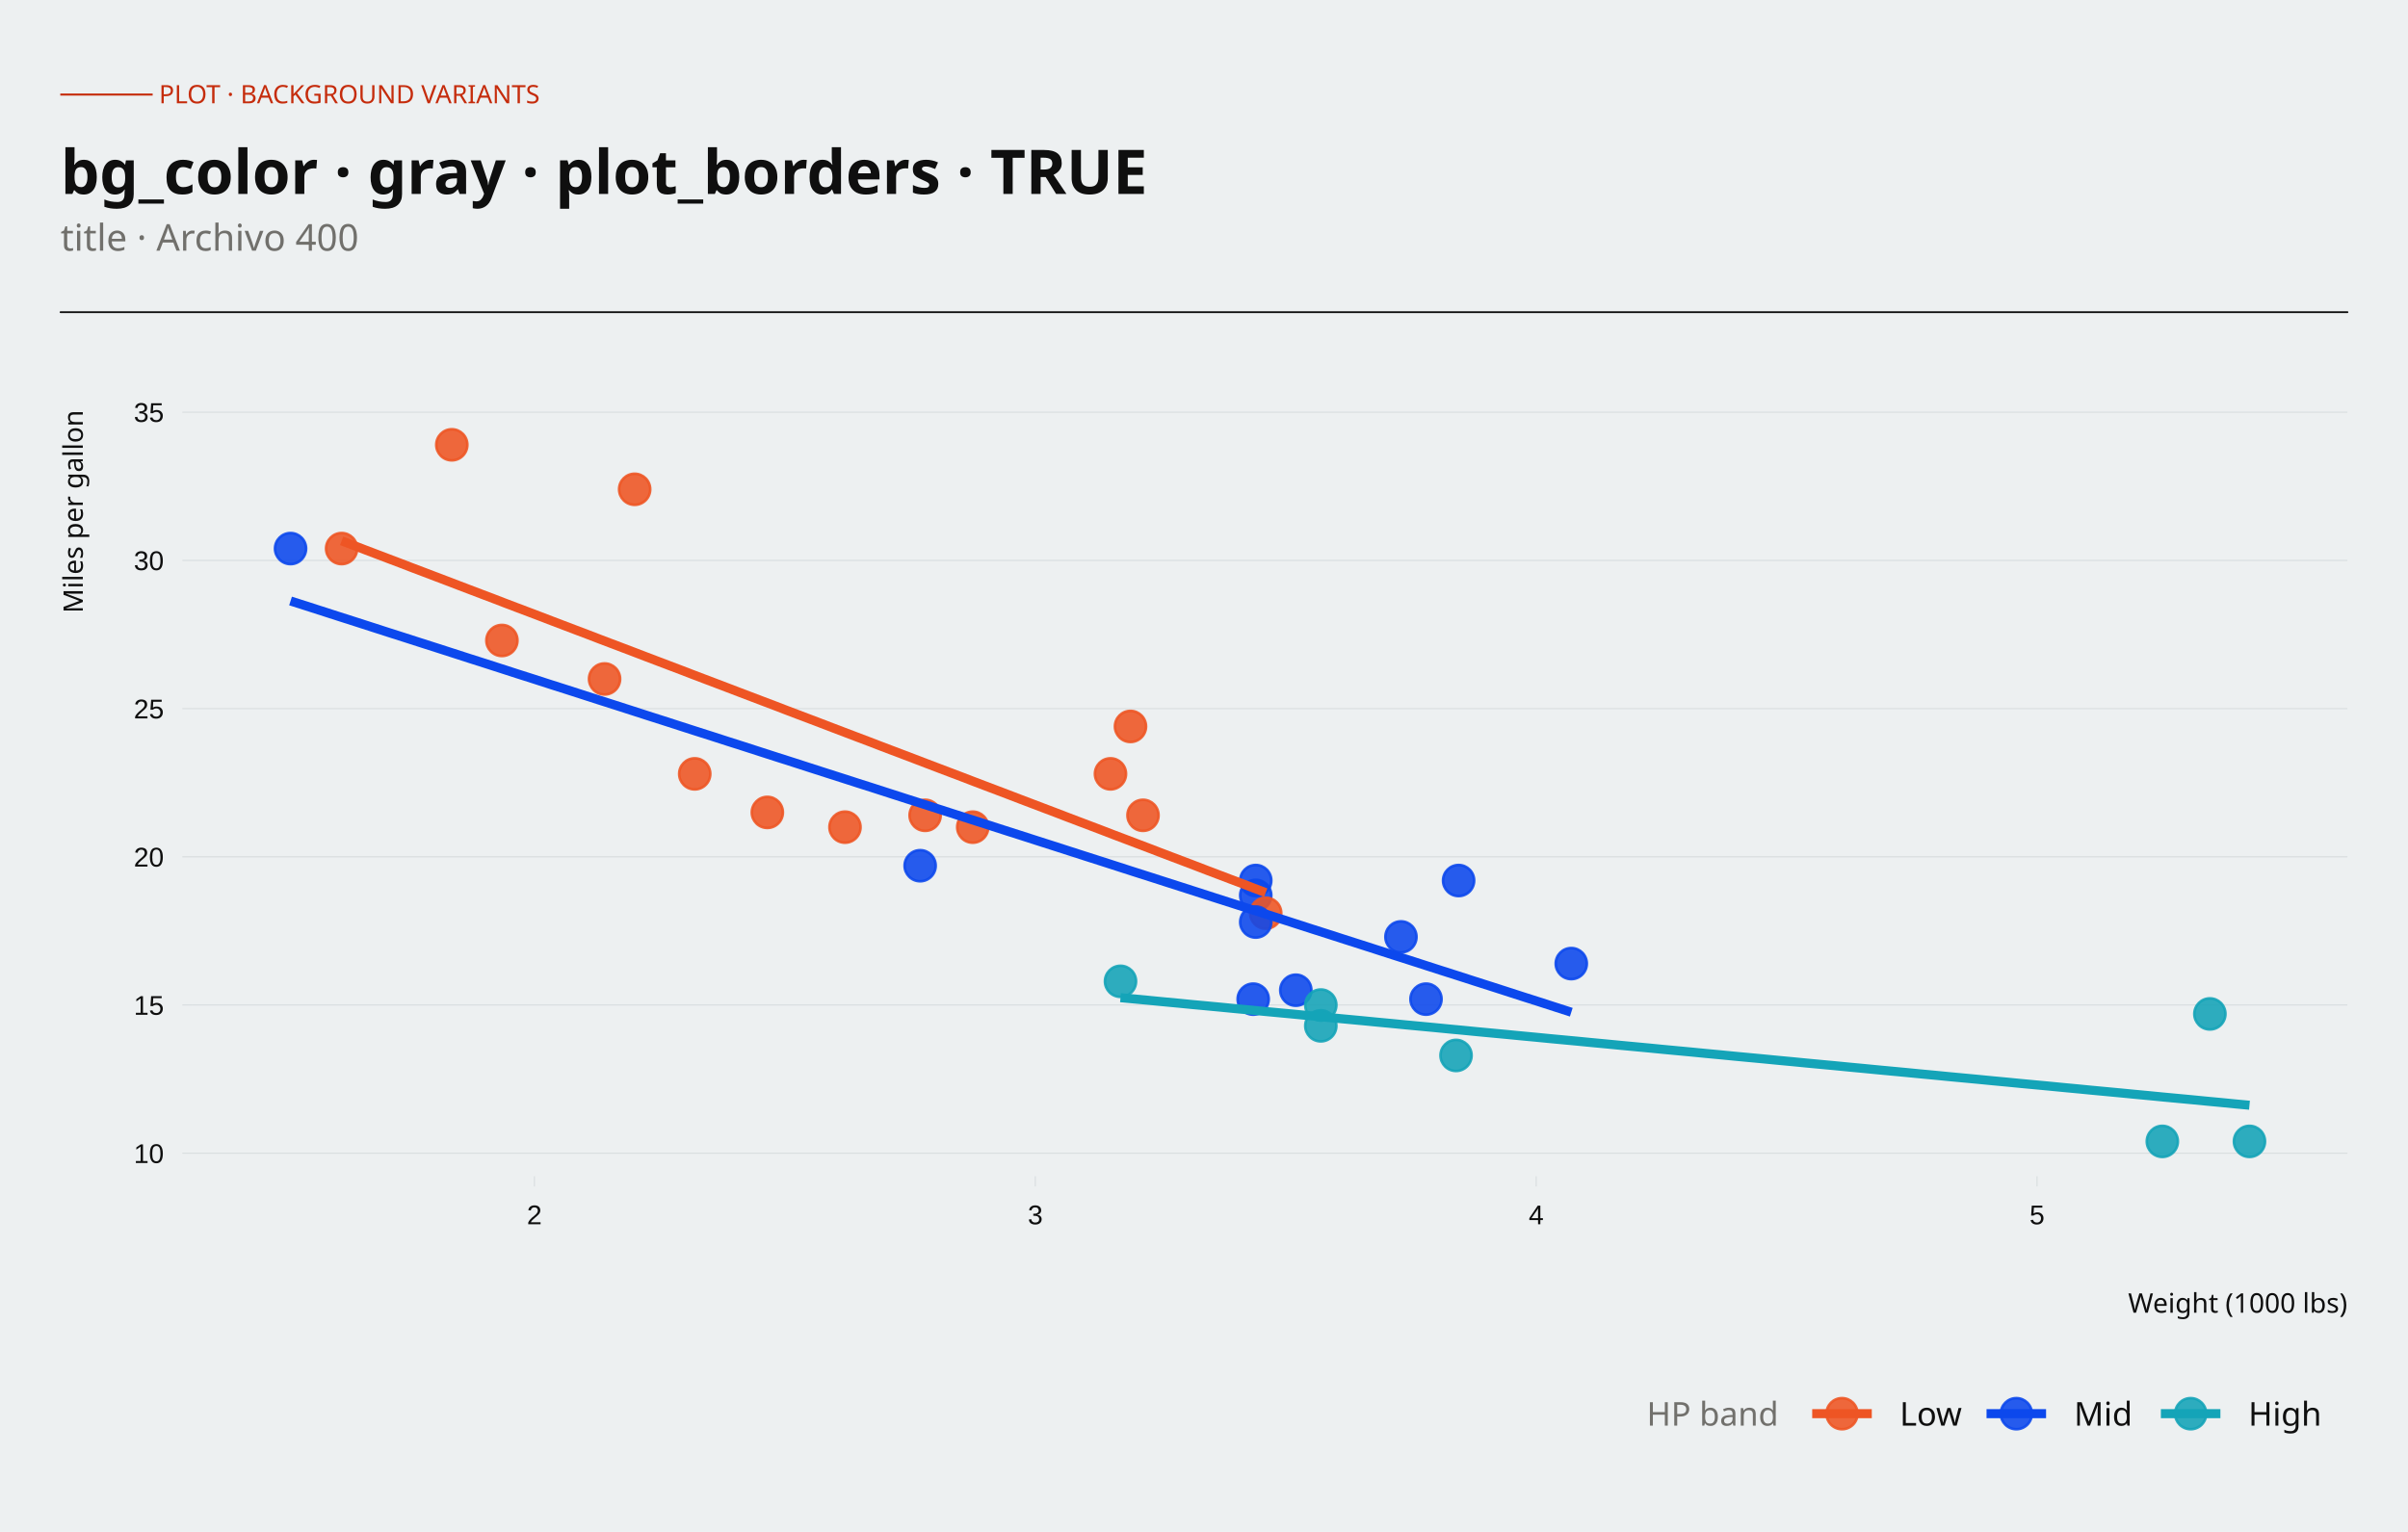
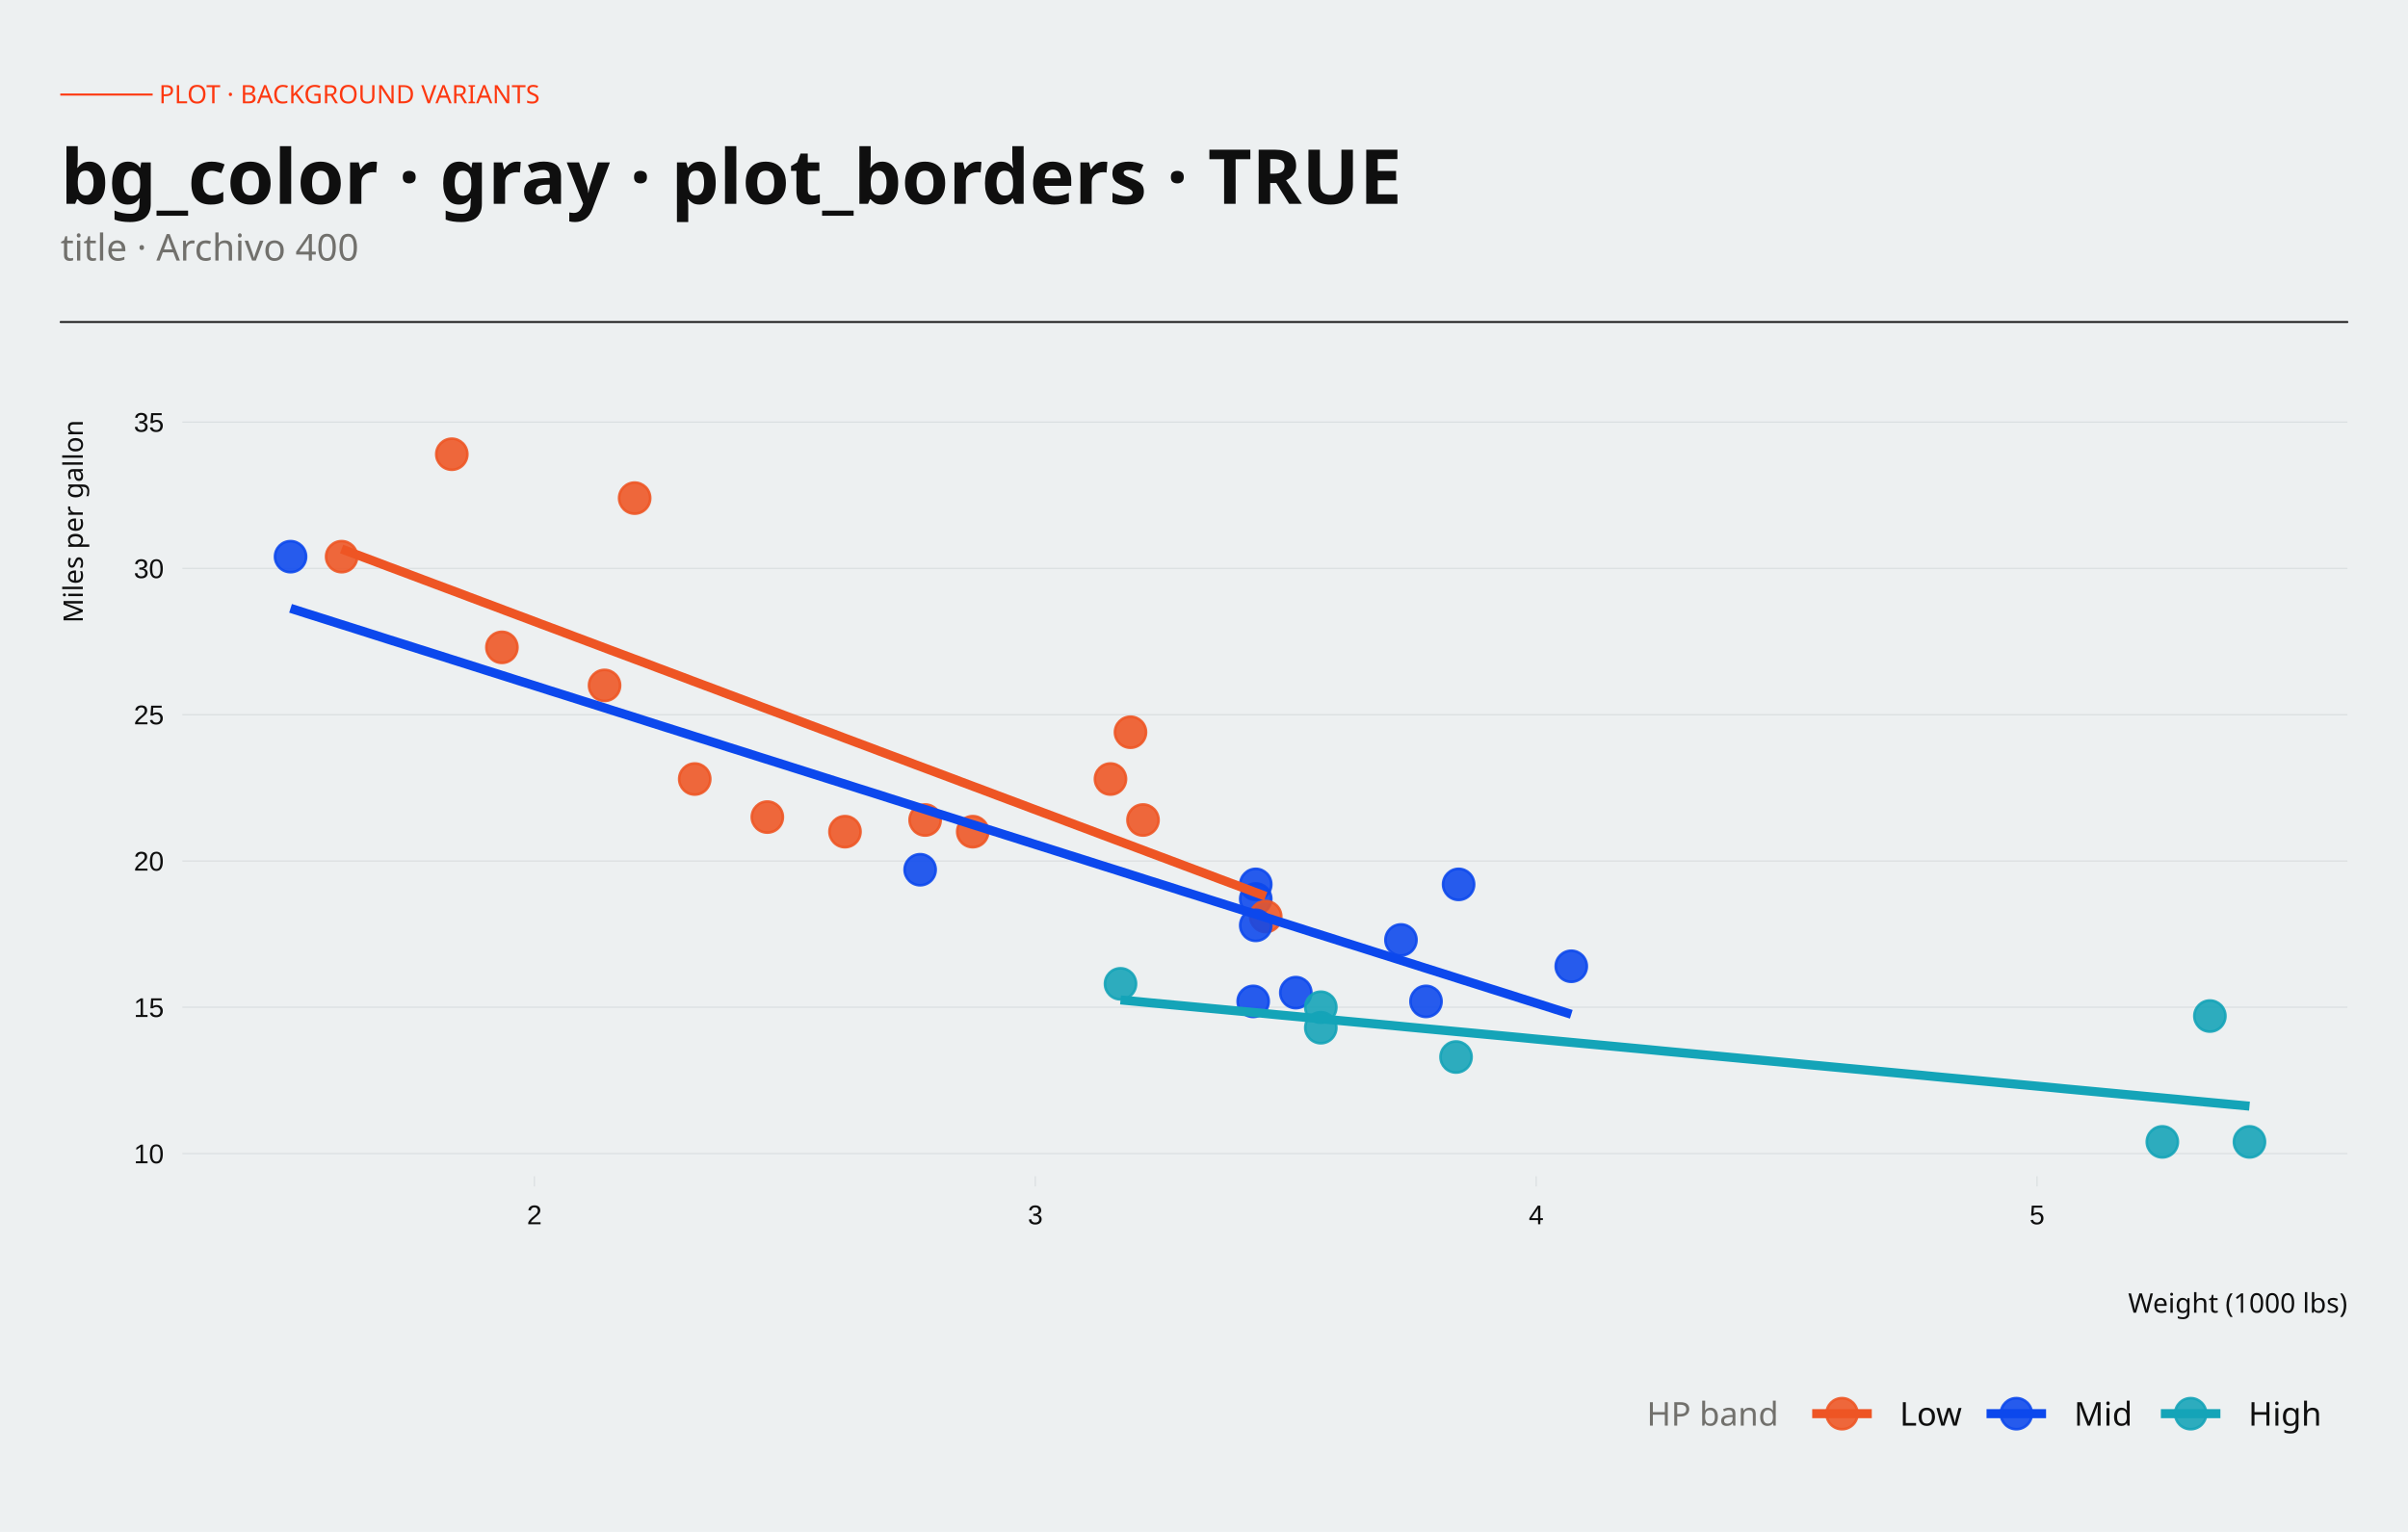
<svg xmlns="http://www.w3.org/2000/svg" width="396.00pt" height="252.00pt" viewBox="0 0 396.00 252.00">
  <g class="svglite">
    <defs>
      <style type="text/css">
    .svglite line, .svglite polyline, .svglite polygon, .svglite path, .svglite rect, .svglite circle {
      fill: none;
      stroke: #000000;
      stroke-linecap: round;
      stroke-linejoin: round;
      stroke-miterlimit: 10.00;
    }
    .svglite text {
      white-space: pre;
    }
    .svglite g.glyphgroup path {
      fill: inherit;
      stroke: none;
    }
  </style>
    </defs>
    <rect width="100%" height="100%" style="stroke: none; fill: none;" />
    <defs>
      <clipPath id="cpMC4wMHwzOTYuMDB8MC4wMHwyNTIuMDA=">
        <rect x="0.00" y="0.00" width="396.00" height="252.00" />
      </clipPath>
    </defs>
    <g clip-path="url(#cpMC4wMHwzOTYuMDB8MC4wMHwyNTIuMDA=)">
      <rect x="-0" y="-0" width="396.00" height="252.00" style="stroke-width: 0.65; stroke: none; fill: #EDF0F1;" />
    </g>
    <defs>
-       <clipPath id="cpMzEuNjd8Mzg2LjA0fDY3LjQ0fDE5My40OQ==">
-         <rect x="31.67" y="67.44" width="354.37" height="126.05" />
+       <clipPath id="cpMzEuNjd8Mzg2LjA0fDY5LjA2fDE5My40OQ==">
+         <rect x="31.67" y="69.06" width="354.37" height="124.43" />
      </clipPath>
    </defs>
-     <g clip-path="url(#cpMzEuNjd8Mzg2LjA0fDY3LjQ0fDE5My40OQ==)">
-       <rect x="31.67" y="67.44" width="354.37" height="126.05" style="stroke-width: 0.65; stroke: none; fill: #EDF0F1;" />
-       <polyline points="31.67,189.71 386.04,189.71 " style="stroke-width: 0.15; stroke: #D4D9DB; stroke-linecap: butt;" />
-       <polyline points="31.67,165.33 386.04,165.33 " style="stroke-width: 0.15; stroke: #D4D9DB; stroke-linecap: butt;" />
-       <polyline points="31.67,140.95 386.04,140.95 " style="stroke-width: 0.15; stroke: #D4D9DB; stroke-linecap: butt;" />
-       <polyline points="31.67,116.57 386.04,116.57 " style="stroke-width: 0.15; stroke: #D4D9DB; stroke-linecap: butt;" />
-       <polyline points="31.67,92.19 386.04,92.19 " style="stroke-width: 0.15; stroke: #D4D9DB; stroke-linecap: butt;" />
-       <polyline points="31.67,67.81 386.04,67.81 " style="stroke-width: 0.15; stroke: #D4D9DB; stroke-linecap: butt;" />
-       <circle cx="138.96" cy="136.07" r="2.56" style="stroke-width: 0.43; stroke: #EE5524; stroke-opacity: 0.88; fill: #EE5524; fill-opacity: 0.88;" />
-       <circle cx="159.97" cy="136.07" r="2.56" style="stroke-width: 0.43; stroke: #EE5524; stroke-opacity: 0.88; fill: #EE5524; fill-opacity: 0.88;" />
-       <circle cx="114.25" cy="127.30" r="2.56" style="stroke-width: 0.43; stroke: #EE5524; stroke-opacity: 0.88; fill: #EE5524; fill-opacity: 0.88;" />
-       <circle cx="187.97" cy="134.12" r="2.56" style="stroke-width: 0.43; stroke: #EE5524; stroke-opacity: 0.88; fill: #EE5524; fill-opacity: 0.88;" />
-       <circle cx="206.51" cy="147.29" r="2.56" style="stroke-width: 0.43; stroke: #0C48ED; stroke-opacity: 0.88; fill: #0C48ED; fill-opacity: 0.88;" />
-       <circle cx="208.15" cy="150.22" r="2.56" style="stroke-width: 0.43; stroke: #EE5524; stroke-opacity: 0.88; fill: #EE5524; fill-opacity: 0.88;" />
-       <circle cx="217.21" cy="168.75" r="2.56" style="stroke-width: 0.43; stroke: #14A4B8; stroke-opacity: 0.88; fill: #14A4B8; fill-opacity: 0.88;" />
-       <circle cx="185.91" cy="119.50" r="2.56" style="stroke-width: 0.43; stroke: #EE5524; stroke-opacity: 0.88; fill: #EE5524; fill-opacity: 0.88;" />
-       <circle cx="182.62" cy="127.30" r="2.56" style="stroke-width: 0.43; stroke: #EE5524; stroke-opacity: 0.88; fill: #EE5524; fill-opacity: 0.88;" />
-       <circle cx="206.51" cy="144.85" r="2.56" style="stroke-width: 0.43; stroke: #0C48ED; stroke-opacity: 0.88; fill: #0C48ED; fill-opacity: 0.88;" />
-       <circle cx="206.51" cy="151.68" r="2.56" style="stroke-width: 0.43; stroke: #0C48ED; stroke-opacity: 0.88; fill: #0C48ED; fill-opacity: 0.88;" />
-       <circle cx="258.40" cy="158.51" r="2.56" style="stroke-width: 0.43; stroke: #0C48ED; stroke-opacity: 0.88; fill: #0C48ED; fill-opacity: 0.88;" />
-       <circle cx="230.39" cy="154.12" r="2.56" style="stroke-width: 0.43; stroke: #0C48ED; stroke-opacity: 0.88; fill: #0C48ED; fill-opacity: 0.88;" />
-       <circle cx="234.51" cy="164.36" r="2.56" style="stroke-width: 0.43; stroke: #0C48ED; stroke-opacity: 0.88; fill: #0C48ED; fill-opacity: 0.88;" />
-       <circle cx="355.60" cy="187.76" r="2.56" style="stroke-width: 0.43; stroke: #14A4B8; stroke-opacity: 0.88; fill: #14A4B8; fill-opacity: 0.88;" />
-       <circle cx="369.93" cy="187.76" r="2.56" style="stroke-width: 0.43; stroke: #14A4B8; stroke-opacity: 0.88; fill: #14A4B8; fill-opacity: 0.88;" />
-       <circle cx="363.42" cy="166.79" r="2.56" style="stroke-width: 0.43; stroke: #14A4B8; stroke-opacity: 0.88; fill: #14A4B8; fill-opacity: 0.88;" />
-       <circle cx="104.37" cy="80.49" r="2.56" style="stroke-width: 0.43; stroke: #EE5524; stroke-opacity: 0.88; fill: #EE5524; fill-opacity: 0.88;" />
-       <circle cx="56.18" cy="90.24" r="2.56" style="stroke-width: 0.43; stroke: #EE5524; stroke-opacity: 0.88; fill: #EE5524; fill-opacity: 0.88;" />
-       <circle cx="74.30" cy="73.17" r="2.56" style="stroke-width: 0.43; stroke: #EE5524; stroke-opacity: 0.88; fill: #EE5524; fill-opacity: 0.88;" />
-       <circle cx="126.19" cy="133.64" r="2.56" style="stroke-width: 0.43; stroke: #EE5524; stroke-opacity: 0.88; fill: #EE5524; fill-opacity: 0.88;" />
-       <circle cx="213.10" cy="162.89" r="2.56" style="stroke-width: 0.43; stroke: #0C48ED; stroke-opacity: 0.88; fill: #0C48ED; fill-opacity: 0.88;" />
-       <circle cx="206.09" cy="164.36" r="2.56" style="stroke-width: 0.43; stroke: #0C48ED; stroke-opacity: 0.88; fill: #0C48ED; fill-opacity: 0.88;" />
-       <circle cx="239.45" cy="173.62" r="2.56" style="stroke-width: 0.43; stroke: #14A4B8; stroke-opacity: 0.88; fill: #14A4B8; fill-opacity: 0.88;" />
-       <circle cx="239.87" cy="144.85" r="2.56" style="stroke-width: 0.43; stroke: #0C48ED; stroke-opacity: 0.88; fill: #0C48ED; fill-opacity: 0.88;" />
-       <circle cx="82.54" cy="105.36" r="2.56" style="stroke-width: 0.43; stroke: #EE5524; stroke-opacity: 0.88; fill: #EE5524; fill-opacity: 0.88;" />
-       <circle cx="99.42" cy="111.69" r="2.56" style="stroke-width: 0.43; stroke: #EE5524; stroke-opacity: 0.88; fill: #EE5524; fill-opacity: 0.88;" />
-       <circle cx="47.78" cy="90.24" r="2.56" style="stroke-width: 0.43; stroke: #0C48ED; stroke-opacity: 0.88; fill: #0C48ED; fill-opacity: 0.88;" />
-       <circle cx="184.27" cy="161.43" r="2.56" style="stroke-width: 0.43; stroke: #14A4B8; stroke-opacity: 0.88; fill: #14A4B8; fill-opacity: 0.88;" />
-       <circle cx="151.32" cy="142.41" r="2.56" style="stroke-width: 0.43; stroke: #0C48ED; stroke-opacity: 0.88; fill: #0C48ED; fill-opacity: 0.88;" />
-       <circle cx="217.21" cy="165.33" r="2.56" style="stroke-width: 0.43; stroke: #14A4B8; stroke-opacity: 0.88; fill: #14A4B8; fill-opacity: 0.88;" />
-       <circle cx="152.14" cy="134.12" r="2.56" style="stroke-width: 0.43; stroke: #EE5524; stroke-opacity: 0.88; fill: #EE5524; fill-opacity: 0.88;" />
-       <polyline points="56.18,88.97 58.10,89.70 60.03,90.44 61.95,91.17 63.87,91.90 65.80,92.63 67.72,93.37 69.65,94.10 71.57,94.83 73.49,95.56 75.42,96.30 77.34,97.03 79.26,97.76 81.19,98.49 83.11,99.23 85.03,99.96 86.96,100.69 88.88,101.42 90.81,102.16 92.73,102.89 94.65,103.62 96.58,104.35 98.50,105.09 100.42,105.82 102.35,106.55 104.27,107.28 106.20,108.02 108.12,108.75 110.04,109.48 111.97,110.21 113.89,110.95 115.81,111.68 117.74,112.41 119.66,113.14 121.59,113.88 123.51,114.61 125.43,115.34 127.36,116.07 129.28,116.81 131.20,117.54 133.13,118.27 135.05,119.00 136.98,119.74 138.90,120.47 140.82,121.20 142.75,121.93 144.67,122.67 146.59,123.40 148.52,124.13 150.44,124.86 152.37,125.60 154.29,126.33 156.21,127.06 158.14,127.79 160.06,128.53 161.98,129.26 163.91,129.99 165.83,130.72 167.76,131.46 169.68,132.19 171.60,132.92 173.53,133.65 175.45,134.39 177.37,135.12 179.30,135.85 181.22,136.58 183.14,137.32 185.07,138.05 186.99,138.78 188.92,139.51 190.84,140.25 192.76,140.98 194.69,141.71 196.61,142.44 198.53,143.18 200.46,143.91 202.38,144.64 204.31,145.37 206.23,146.11 208.15,146.84 " style="stroke-width: 1.49; stroke: #EE5524; stroke-linecap: butt;" />
-       <polyline points="47.78,98.86 50.44,99.71 53.11,100.57 55.78,101.43 58.44,102.28 61.11,103.14 63.77,104.00 66.44,104.85 69.11,105.71 71.77,106.56 74.44,107.42 77.10,108.28 79.77,109.13 82.44,109.99 85.10,110.85 87.77,111.70 90.43,112.56 93.10,113.41 95.77,114.27 98.43,115.13 101.10,115.98 103.77,116.84 106.43,117.70 109.10,118.55 111.76,119.41 114.43,120.27 117.10,121.12 119.76,121.98 122.43,122.83 125.09,123.69 127.76,124.55 130.43,125.40 133.09,126.26 135.76,127.12 138.42,127.97 141.09,128.83 143.76,129.68 146.42,130.54 149.09,131.40 151.76,132.25 154.42,133.11 157.09,133.97 159.75,134.82 162.42,135.68 165.09,136.54 167.75,137.39 170.42,138.25 173.08,139.10 175.75,139.96 178.42,140.82 181.08,141.67 183.75,142.53 186.41,143.39 189.08,144.24 191.75,145.10 194.41,145.95 197.08,146.81 199.75,147.67 202.41,148.52 205.08,149.38 207.74,150.24 210.41,151.09 213.08,151.95 215.74,152.81 218.41,153.66 221.07,154.52 223.74,155.37 226.41,156.23 229.07,157.09 231.74,157.94 234.40,158.80 237.07,159.66 239.74,160.51 242.40,161.37 245.07,162.22 247.74,163.08 250.40,163.94 253.07,164.79 255.73,165.65 258.40,166.51 " style="stroke-width: 1.49; stroke: #0C48ED; stroke-linecap: butt;" />
-       <polyline points="184.27,164.12 186.62,164.34 188.97,164.56 191.32,164.79 193.67,165.01 196.02,165.24 198.37,165.46 200.72,165.68 203.07,165.91 205.42,166.13 207.77,166.36 210.12,166.58 212.47,166.80 214.82,167.03 217.17,167.25 219.52,167.48 221.87,167.70 224.22,167.92 226.57,168.15 228.92,168.37 231.27,168.60 233.62,168.82 235.97,169.04 238.32,169.27 240.67,169.49 243.02,169.72 245.37,169.94 247.72,170.16 250.07,170.39 252.42,170.61 254.77,170.84 257.12,171.06 259.47,171.28 261.82,171.51 264.17,171.73 266.52,171.96 268.87,172.18 271.22,172.40 273.57,172.63 275.92,172.85 278.27,173.07 280.62,173.30 282.97,173.52 285.32,173.75 287.67,173.97 290.02,174.19 292.37,174.42 294.72,174.64 297.07,174.87 299.42,175.09 301.77,175.31 304.12,175.54 306.47,175.76 308.83,175.99 311.18,176.21 313.53,176.43 315.88,176.66 318.23,176.88 320.58,177.11 322.93,177.33 325.28,177.55 327.63,177.78 329.98,178.00 332.33,178.23 334.68,178.45 337.03,178.67 339.38,178.90 341.73,179.12 344.08,179.35 346.43,179.57 348.78,179.79 351.13,180.02 353.48,180.24 355.83,180.47 358.18,180.69 360.53,180.91 362.88,181.14 365.23,181.36 367.58,181.59 369.93,181.81 " style="stroke-width: 1.49; stroke: #14A4B8; stroke-linecap: butt;" />
+     <g clip-path="url(#cpMzEuNjd8Mzg2LjA0fDY5LjA2fDE5My40OQ==)">
+       <rect x="31.67" y="69.06" width="354.37" height="124.43" style="stroke-width: 0.65; stroke: none; fill: #EDF0F1;" />
+       <polyline points="31.67,189.76 386.04,189.76 " style="stroke-width: 0.15; stroke: #D4D9DB; stroke-linecap: butt;" />
+       <polyline points="31.67,165.69 386.04,165.69 " style="stroke-width: 0.15; stroke: #D4D9DB; stroke-linecap: butt;" />
+       <polyline points="31.67,141.63 386.04,141.63 " style="stroke-width: 0.15; stroke: #D4D9DB; stroke-linecap: butt;" />
+       <polyline points="31.67,117.56 386.04,117.56 " style="stroke-width: 0.15; stroke: #D4D9DB; stroke-linecap: butt;" />
+       <polyline points="31.67,93.49 386.04,93.49 " style="stroke-width: 0.15; stroke: #D4D9DB; stroke-linecap: butt;" />
+       <polyline points="31.67,69.42 386.04,69.42 " style="stroke-width: 0.15; stroke: #D4D9DB; stroke-linecap: butt;" />
+       <circle cx="138.96" cy="136.81" r="2.56" style="stroke-width: 0.43; stroke: #EE5524; stroke-opacity: 0.88; fill: #EE5524; fill-opacity: 0.88;" />
+       <circle cx="159.97" cy="136.81" r="2.56" style="stroke-width: 0.43; stroke: #EE5524; stroke-opacity: 0.88; fill: #EE5524; fill-opacity: 0.88;" />
+       <circle cx="114.25" cy="128.15" r="2.56" style="stroke-width: 0.43; stroke: #EE5524; stroke-opacity: 0.88; fill: #EE5524; fill-opacity: 0.88;" />
+       <circle cx="187.97" cy="134.89" r="2.56" style="stroke-width: 0.43; stroke: #EE5524; stroke-opacity: 0.88; fill: #EE5524; fill-opacity: 0.88;" />
+       <circle cx="206.51" cy="147.88" r="2.56" style="stroke-width: 0.43; stroke: #0C48ED; stroke-opacity: 0.88; fill: #0C48ED; fill-opacity: 0.88;" />
+       <circle cx="208.15" cy="150.77" r="2.56" style="stroke-width: 0.43; stroke: #EE5524; stroke-opacity: 0.88; fill: #EE5524; fill-opacity: 0.88;" />
+       <circle cx="217.21" cy="169.06" r="2.56" style="stroke-width: 0.43; stroke: #14A4B8; stroke-opacity: 0.88; fill: #14A4B8; fill-opacity: 0.88;" />
+       <circle cx="185.91" cy="120.45" r="2.56" style="stroke-width: 0.43; stroke: #EE5524; stroke-opacity: 0.88; fill: #EE5524; fill-opacity: 0.88;" />
+       <circle cx="182.62" cy="128.15" r="2.56" style="stroke-width: 0.43; stroke: #EE5524; stroke-opacity: 0.88; fill: #EE5524; fill-opacity: 0.88;" />
+       <circle cx="206.51" cy="145.48" r="2.56" style="stroke-width: 0.43; stroke: #0C48ED; stroke-opacity: 0.88; fill: #0C48ED; fill-opacity: 0.88;" />
+       <circle cx="206.51" cy="152.22" r="2.56" style="stroke-width: 0.43; stroke: #0C48ED; stroke-opacity: 0.88; fill: #0C48ED; fill-opacity: 0.88;" />
+       <circle cx="258.40" cy="158.95" r="2.56" style="stroke-width: 0.43; stroke: #0C48ED; stroke-opacity: 0.88; fill: #0C48ED; fill-opacity: 0.88;" />
+       <circle cx="230.39" cy="154.62" r="2.56" style="stroke-width: 0.43; stroke: #0C48ED; stroke-opacity: 0.88; fill: #0C48ED; fill-opacity: 0.88;" />
+       <circle cx="234.51" cy="164.73" r="2.56" style="stroke-width: 0.43; stroke: #0C48ED; stroke-opacity: 0.88; fill: #0C48ED; fill-opacity: 0.88;" />
+       <circle cx="355.60" cy="187.84" r="2.56" style="stroke-width: 0.43; stroke: #14A4B8; stroke-opacity: 0.88; fill: #14A4B8; fill-opacity: 0.88;" />
+       <circle cx="369.93" cy="187.84" r="2.56" style="stroke-width: 0.43; stroke: #14A4B8; stroke-opacity: 0.88; fill: #14A4B8; fill-opacity: 0.88;" />
+       <circle cx="363.42" cy="167.14" r="2.56" style="stroke-width: 0.43; stroke: #14A4B8; stroke-opacity: 0.88; fill: #14A4B8; fill-opacity: 0.88;" />
+       <circle cx="104.37" cy="81.94" r="2.56" style="stroke-width: 0.43; stroke: #EE5524; stroke-opacity: 0.88; fill: #EE5524; fill-opacity: 0.88;" />
+       <circle cx="56.18" cy="91.57" r="2.56" style="stroke-width: 0.43; stroke: #EE5524; stroke-opacity: 0.88; fill: #EE5524; fill-opacity: 0.88;" />
+       <circle cx="74.30" cy="74.72" r="2.56" style="stroke-width: 0.43; stroke: #EE5524; stroke-opacity: 0.88; fill: #EE5524; fill-opacity: 0.88;" />
+       <circle cx="126.19" cy="134.41" r="2.56" style="stroke-width: 0.43; stroke: #EE5524; stroke-opacity: 0.88; fill: #EE5524; fill-opacity: 0.88;" />
+       <circle cx="213.10" cy="163.29" r="2.56" style="stroke-width: 0.43; stroke: #0C48ED; stroke-opacity: 0.88; fill: #0C48ED; fill-opacity: 0.88;" />
+       <circle cx="206.09" cy="164.73" r="2.56" style="stroke-width: 0.43; stroke: #0C48ED; stroke-opacity: 0.88; fill: #0C48ED; fill-opacity: 0.88;" />
+       <circle cx="239.45" cy="173.88" r="2.56" style="stroke-width: 0.43; stroke: #14A4B8; stroke-opacity: 0.88; fill: #14A4B8; fill-opacity: 0.88;" />
+       <circle cx="239.87" cy="145.48" r="2.56" style="stroke-width: 0.43; stroke: #0C48ED; stroke-opacity: 0.88; fill: #0C48ED; fill-opacity: 0.88;" />
+       <circle cx="82.54" cy="106.49" r="2.56" style="stroke-width: 0.43; stroke: #EE5524; stroke-opacity: 0.88; fill: #EE5524; fill-opacity: 0.88;" />
+       <circle cx="99.42" cy="112.75" r="2.56" style="stroke-width: 0.43; stroke: #EE5524; stroke-opacity: 0.88; fill: #EE5524; fill-opacity: 0.88;" />
+       <circle cx="47.78" cy="91.57" r="2.56" style="stroke-width: 0.43; stroke: #0C48ED; stroke-opacity: 0.88; fill: #0C48ED; fill-opacity: 0.88;" />
+       <circle cx="184.27" cy="161.84" r="2.56" style="stroke-width: 0.43; stroke: #14A4B8; stroke-opacity: 0.88; fill: #14A4B8; fill-opacity: 0.88;" />
+       <circle cx="151.32" cy="143.07" r="2.56" style="stroke-width: 0.43; stroke: #0C48ED; stroke-opacity: 0.88; fill: #0C48ED; fill-opacity: 0.88;" />
+       <circle cx="217.21" cy="165.69" r="2.56" style="stroke-width: 0.43; stroke: #14A4B8; stroke-opacity: 0.88; fill: #14A4B8; fill-opacity: 0.88;" />
+       <circle cx="152.14" cy="134.89" r="2.56" style="stroke-width: 0.43; stroke: #EE5524; stroke-opacity: 0.88; fill: #EE5524; fill-opacity: 0.88;" />
+       <polyline points="56.18,90.31 58.10,91.04 60.03,91.76 61.95,92.48 63.87,93.21 65.80,93.93 67.72,94.65 69.65,95.38 71.57,96.10 73.49,96.82 75.42,97.54 77.34,98.27 79.26,98.99 81.19,99.71 83.11,100.44 85.03,101.16 86.96,101.88 88.88,102.61 90.81,103.33 92.73,104.05 94.65,104.78 96.58,105.50 98.50,106.22 100.42,106.95 102.35,107.67 104.27,108.39 106.20,109.11 108.12,109.84 110.04,110.56 111.97,111.28 113.89,112.01 115.81,112.73 117.74,113.45 119.66,114.18 121.59,114.90 123.51,115.62 125.43,116.35 127.36,117.07 129.28,117.79 131.20,118.51 133.13,119.24 135.05,119.96 136.98,120.68 138.90,121.41 140.82,122.13 142.75,122.85 144.67,123.58 146.59,124.30 148.52,125.02 150.44,125.75 152.37,126.47 154.29,127.19 156.21,127.91 158.14,128.64 160.06,129.36 161.98,130.08 163.91,130.81 165.83,131.53 167.76,132.25 169.68,132.98 171.60,133.70 173.53,134.42 175.45,135.15 177.37,135.87 179.30,136.59 181.22,137.32 183.14,138.04 185.07,138.76 186.99,139.48 188.92,140.21 190.84,140.93 192.76,141.65 194.69,142.38 196.61,143.10 198.53,143.82 200.46,144.55 202.38,145.27 204.31,145.99 206.23,146.72 208.15,147.44 " style="stroke-width: 1.49; stroke: #EE5524; stroke-linecap: butt;" />
+       <polyline points="47.78,100.07 50.44,100.92 53.11,101.76 55.78,102.61 58.44,103.45 61.11,104.30 63.77,105.15 66.44,105.99 69.11,106.84 71.77,107.68 74.44,108.53 77.10,109.37 79.77,110.22 82.44,111.06 85.10,111.91 87.77,112.75 90.43,113.60 93.10,114.44 95.77,115.29 98.43,116.13 101.10,116.98 103.77,117.82 106.43,118.67 109.10,119.52 111.76,120.36 114.43,121.21 117.10,122.05 119.76,122.90 122.43,123.74 125.09,124.59 127.76,125.43 130.43,126.28 133.09,127.12 135.76,127.97 138.42,128.81 141.09,129.66 143.76,130.50 146.42,131.35 149.09,132.20 151.76,133.04 154.42,133.89 157.09,134.73 159.75,135.58 162.42,136.42 165.09,137.27 167.75,138.11 170.42,138.96 173.08,139.80 175.75,140.65 178.42,141.49 181.08,142.34 183.75,143.18 186.41,144.03 189.08,144.88 191.75,145.72 194.41,146.57 197.08,147.41 199.75,148.26 202.41,149.10 205.08,149.95 207.74,150.79 210.41,151.64 213.08,152.48 215.74,153.33 218.41,154.17 221.07,155.02 223.74,155.86 226.41,156.71 229.07,157.55 231.74,158.40 234.40,159.25 237.07,160.09 239.74,160.94 242.40,161.78 245.07,162.63 247.74,163.47 250.40,164.32 253.07,165.16 255.73,166.01 258.40,166.85 " style="stroke-width: 1.49; stroke: #0C48ED; stroke-linecap: butt;" />
+       <polyline points="184.27,164.49 186.62,164.71 188.97,164.94 191.32,165.16 193.67,165.38 196.02,165.60 198.37,165.82 200.72,166.04 203.07,166.26 205.42,166.48 207.77,166.70 210.12,166.93 212.47,167.15 214.82,167.37 217.17,167.59 219.52,167.81 221.87,168.03 224.22,168.25 226.57,168.47 228.92,168.69 231.27,168.92 233.62,169.14 235.97,169.36 238.32,169.58 240.67,169.80 243.02,170.02 245.37,170.24 247.72,170.46 250.07,170.68 252.42,170.91 254.77,171.13 257.12,171.35 259.47,171.57 261.82,171.79 264.17,172.01 266.52,172.23 268.87,172.45 271.22,172.67 273.57,172.90 275.92,173.12 278.27,173.34 280.62,173.56 282.97,173.78 285.32,174.00 287.67,174.22 290.02,174.44 292.37,174.66 294.72,174.88 297.07,175.11 299.42,175.33 301.77,175.55 304.12,175.77 306.47,175.99 308.83,176.21 311.18,176.43 313.53,176.65 315.88,176.87 318.23,177.10 320.58,177.32 322.93,177.54 325.28,177.76 327.63,177.98 329.98,178.20 332.33,178.42 334.68,178.64 337.03,178.86 339.38,179.09 341.73,179.31 344.08,179.53 346.43,179.75 348.78,179.97 351.13,180.19 353.48,180.41 355.83,180.63 358.18,180.85 360.53,181.08 362.88,181.30 365.23,181.52 367.58,181.74 369.93,181.96 " style="stroke-width: 1.49; stroke: #14A4B8; stroke-linecap: butt;" />
    </g>
    <g clip-path="url(#cpMC4wMHwzOTYuMDB8MC4wMHwyNTIuMDA=)">
-       <text x="26.96" y="191.31" text-anchor="end" style="font-size: 4.46px;fill: #0F0F0F; font-family: &quot;Arial&quot;;" textLength="4.97px" lengthAdjust="spacingAndGlyphs">10</text>
-       <text x="26.96" y="166.93" text-anchor="end" style="font-size: 4.46px;fill: #0F0F0F; font-family: &quot;Arial&quot;;" textLength="4.97px" lengthAdjust="spacingAndGlyphs">15</text>
-       <text x="26.96" y="142.55" text-anchor="end" style="font-size: 4.46px;fill: #0F0F0F; font-family: &quot;Arial&quot;;" textLength="4.97px" lengthAdjust="spacingAndGlyphs">20</text>
-       <text x="26.96" y="118.17" text-anchor="end" style="font-size: 4.46px;fill: #0F0F0F; font-family: &quot;Arial&quot;;" textLength="4.97px" lengthAdjust="spacingAndGlyphs">25</text>
-       <text x="26.96" y="93.78" text-anchor="end" style="font-size: 4.46px;fill: #0F0F0F; font-family: &quot;Arial&quot;;" textLength="4.97px" lengthAdjust="spacingAndGlyphs">30</text>
-       <text x="26.96" y="69.40" text-anchor="end" style="font-size: 4.46px;fill: #0F0F0F; font-family: &quot;Arial&quot;;" textLength="4.97px" lengthAdjust="spacingAndGlyphs">35</text>
-       <polyline points="29.99,189.71 31.67,189.71 " style="stroke-width: 0.15; stroke: #D4D9DB; stroke-linecap: butt;" />
-       <polyline points="29.99,165.33 31.67,165.33 " style="stroke-width: 0.15; stroke: #D4D9DB; stroke-linecap: butt;" />
-       <polyline points="29.99,140.95 31.67,140.95 " style="stroke-width: 0.15; stroke: #D4D9DB; stroke-linecap: butt;" />
-       <polyline points="29.99,116.57 31.67,116.57 " style="stroke-width: 0.15; stroke: #D4D9DB; stroke-linecap: butt;" />
-       <polyline points="29.99,92.19 31.67,92.19 " style="stroke-width: 0.15; stroke: #D4D9DB; stroke-linecap: butt;" />
-       <polyline points="29.99,67.81 31.67,67.81 " style="stroke-width: 0.15; stroke: #D4D9DB; stroke-linecap: butt;" />
+       <text x="26.96" y="191.36" text-anchor="end" style="font-size: 4.46px;fill: #0F0F0F; font-family: &quot;Arial&quot;;" textLength="4.97px" lengthAdjust="spacingAndGlyphs">10</text>
+       <text x="26.96" y="167.29" text-anchor="end" style="font-size: 4.46px;fill: #0F0F0F; font-family: &quot;Arial&quot;;" textLength="4.97px" lengthAdjust="spacingAndGlyphs">15</text>
+       <text x="26.96" y="143.22" text-anchor="end" style="font-size: 4.46px;fill: #0F0F0F; font-family: &quot;Arial&quot;;" textLength="4.97px" lengthAdjust="spacingAndGlyphs">20</text>
+       <text x="26.96" y="119.15" text-anchor="end" style="font-size: 4.46px;fill: #0F0F0F; font-family: &quot;Arial&quot;;" textLength="4.97px" lengthAdjust="spacingAndGlyphs">25</text>
+       <text x="26.96" y="95.09" text-anchor="end" style="font-size: 4.46px;fill: #0F0F0F; font-family: &quot;Arial&quot;;" textLength="4.97px" lengthAdjust="spacingAndGlyphs">30</text>
+       <text x="26.96" y="71.02" text-anchor="end" style="font-size: 4.46px;fill: #0F0F0F; font-family: &quot;Arial&quot;;" textLength="4.97px" lengthAdjust="spacingAndGlyphs">35</text>
+       <polyline points="29.99,189.76 31.67,189.76 " style="stroke-width: 0.15; stroke: #D4D9DB; stroke-linecap: butt;" />
+       <polyline points="29.99,165.69 31.67,165.69 " style="stroke-width: 0.15; stroke: #D4D9DB; stroke-linecap: butt;" />
+       <polyline points="29.99,141.63 31.67,141.63 " style="stroke-width: 0.15; stroke: #D4D9DB; stroke-linecap: butt;" />
+       <polyline points="29.99,117.56 31.67,117.56 " style="stroke-width: 0.15; stroke: #D4D9DB; stroke-linecap: butt;" />
+       <polyline points="29.99,93.49 31.67,93.49 " style="stroke-width: 0.15; stroke: #D4D9DB; stroke-linecap: butt;" />
+       <polyline points="29.99,69.42 31.67,69.42 " style="stroke-width: 0.15; stroke: #D4D9DB; stroke-linecap: butt;" />
      <polyline points="87.89,195.17 87.89,193.49 " style="stroke-width: 0.15; stroke: #D4D9DB; stroke-linecap: butt;" />
      <polyline points="170.26,195.17 170.26,193.49 " style="stroke-width: 0.15; stroke: #D4D9DB; stroke-linecap: butt;" />
      <polyline points="252.63,195.17 252.63,193.49 " style="stroke-width: 0.15; stroke: #D4D9DB; stroke-linecap: butt;" />
      <polyline points="335.00,195.17 335.00,193.49 " style="stroke-width: 0.15; stroke: #D4D9DB; stroke-linecap: butt;" />
      <text x="87.89" y="201.39" text-anchor="middle" style="font-size: 4.46px;fill: #0F0F0F; font-family: &quot;Arial&quot;;" textLength="2.48px" lengthAdjust="spacingAndGlyphs">2</text>
      <text x="170.26" y="201.39" text-anchor="middle" style="font-size: 4.46px;fill: #0F0F0F; font-family: &quot;Arial&quot;;" textLength="2.48px" lengthAdjust="spacingAndGlyphs">3</text>
      <text x="252.63" y="201.39" text-anchor="middle" style="font-size: 4.46px;fill: #0F0F0F; font-family: &quot;Arial&quot;;" textLength="2.48px" lengthAdjust="spacingAndGlyphs">4</text>
      <text x="335.00" y="201.39" text-anchor="middle" style="font-size: 4.46px;fill: #0F0F0F; font-family: &quot;Arial&quot;;" textLength="2.48px" lengthAdjust="spacingAndGlyphs">5</text>
      <text x="386.04" y="215.94" text-anchor="end" style="font-size: 4.46px;fill: #0F0F0F; font-family: &quot;JetBrains Mono&quot;;" textLength="45.42px" lengthAdjust="spacingAndGlyphs">Weight (1000 lbs)</text>
-       <text transform="translate(13.62,67.44) rotate(-90)" text-anchor="end" style="font-size: 4.46px;fill: #0F0F0F; font-family: &quot;JetBrains Mono&quot;;" textLength="42.75px" lengthAdjust="spacingAndGlyphs">Miles per gallon</text>
+       <text transform="translate(13.62,69.06) rotate(-90)" text-anchor="end" style="font-size: 4.46px;fill: #0F0F0F; font-family: &quot;JetBrains Mono&quot;;" textLength="42.75px" lengthAdjust="spacingAndGlyphs">Miles per gallon</text>
      <rect x="267.43" y="223.07" width="118.60" height="18.96" style="stroke-width: 0.75; stroke: none;" />
      <rect x="267.43" y="223.07" width="118.60" height="18.96" style="stroke-width: 0.65; stroke: none; fill: #EDF0F1;" />
      <text x="270.80" y="234.52" style="font-size: 5.40px;fill: #71706C; font-family: &quot;JetBrains Mono&quot;;" textLength="22.64px" lengthAdjust="spacingAndGlyphs">HP band</text>
      <rect x="296.80" y="226.43" width="12.24" height="12.24" style="stroke-width: 0.65; stroke: none; fill: #EDF0F1;" />
      <circle cx="302.92" cy="232.55" r="2.56" style="stroke-width: 0.43; stroke: #EE5524; stroke-opacity: 0.88; fill: #EE5524; fill-opacity: 0.88;" />
      <line x1="298.02" y1="232.55" x2="307.82" y2="232.55" style="stroke-width: 1.49; stroke: #EE5524; stroke-linecap: butt;" />
      <rect x="325.47" y="226.43" width="12.24" height="12.24" style="stroke-width: 0.65; stroke: none; fill: #EDF0F1;" />
      <circle cx="331.59" cy="232.55" r="2.56" style="stroke-width: 0.43; stroke: #0C48ED; stroke-opacity: 0.88; fill: #0C48ED; fill-opacity: 0.88;" />
      <line x1="326.69" y1="232.55" x2="336.48" y2="232.55" style="stroke-width: 1.49; stroke: #0C48ED; stroke-linecap: butt;" />
      <rect x="354.14" y="226.43" width="12.24" height="12.24" style="stroke-width: 0.65; stroke: none; fill: #EDF0F1;" />
      <circle cx="360.26" cy="232.55" r="2.56" style="stroke-width: 0.43; stroke: #14A4B8; stroke-opacity: 0.88; fill: #14A4B8; fill-opacity: 0.88;" />
      <line x1="355.36" y1="232.55" x2="365.15" y2="232.55" style="stroke-width: 1.49; stroke: #14A4B8; stroke-linecap: butt;" />
      <text x="312.40" y="234.52" style="font-size: 5.40px;fill: #0F0F0F; font-family: &quot;JetBrains Mono&quot;;" textLength="9.70px" lengthAdjust="spacingAndGlyphs">Low</text>
      <text x="341.07" y="234.52" style="font-size: 5.40px;fill: #0F0F0F; font-family: &quot;JetBrains Mono&quot;;" textLength="9.70px" lengthAdjust="spacingAndGlyphs">Mid</text>
      <text x="369.74" y="234.52" style="font-size: 5.40px;fill: #0F0F0F; font-family: &quot;JetBrains Mono&quot;;" textLength="12.94px" lengthAdjust="spacingAndGlyphs">High</text>
-       <text x="9.96" y="41.24" style="font-size: 6.08px;fill: #71706C; font-family: &quot;Satoshi&quot;;" textLength="48.23px" lengthAdjust="spacingAndGlyphs">title · Archivo 400</text>
-       <polyline points="9.96,51.35 386.04,51.35 " style="stroke-width: 0.30; stroke: #0F0F0F;" />
-       <text x="9.96" y="31.91" style="font-size: 10.12px; font-weight: 600;fill: #0F0F0F; font-family: &quot;Archivo&quot;;" textLength="174.69px" lengthAdjust="spacingAndGlyphs">bg_color · gray  ·  plot_borders · TRUE</text>
-       <text x="9.96" y="16.99" style="font-size: 4.18px;fill: #C52C0C; font-family: &quot;JetBrains Mono&quot;;" textLength="82.50px" lengthAdjust="spacingAndGlyphs">────── PLOT · BACKGROUND VARIANTS</text>
+       <text x="9.96" y="42.86" style="font-size: 6.08px;fill: #71706C; font-family: &quot;Satoshi&quot;;" textLength="48.23px" lengthAdjust="spacingAndGlyphs">title · Archivo 400</text>
+       <polyline points="9.96,52.97 386.04,52.97 " style="stroke-width: 0.30; stroke: #0F0F0F;" />
+       <text x="9.96" y="33.53" style="font-size: 12.49px; font-weight: 600;fill: #0F0F0F; font-family: &quot;Archivo&quot;;" textLength="215.19px" lengthAdjust="spacingAndGlyphs">bg_color · gray  ·  plot_borders · TRUE</text>
+       <text x="9.96" y="16.99" style="font-size: 4.18px;fill: #FD3810; font-family: &quot;JetBrains Mono&quot;;" textLength="82.50px" lengthAdjust="spacingAndGlyphs">────── PLOT · BACKGROUND VARIANTS</text>
    </g>
  </g>
</svg>
